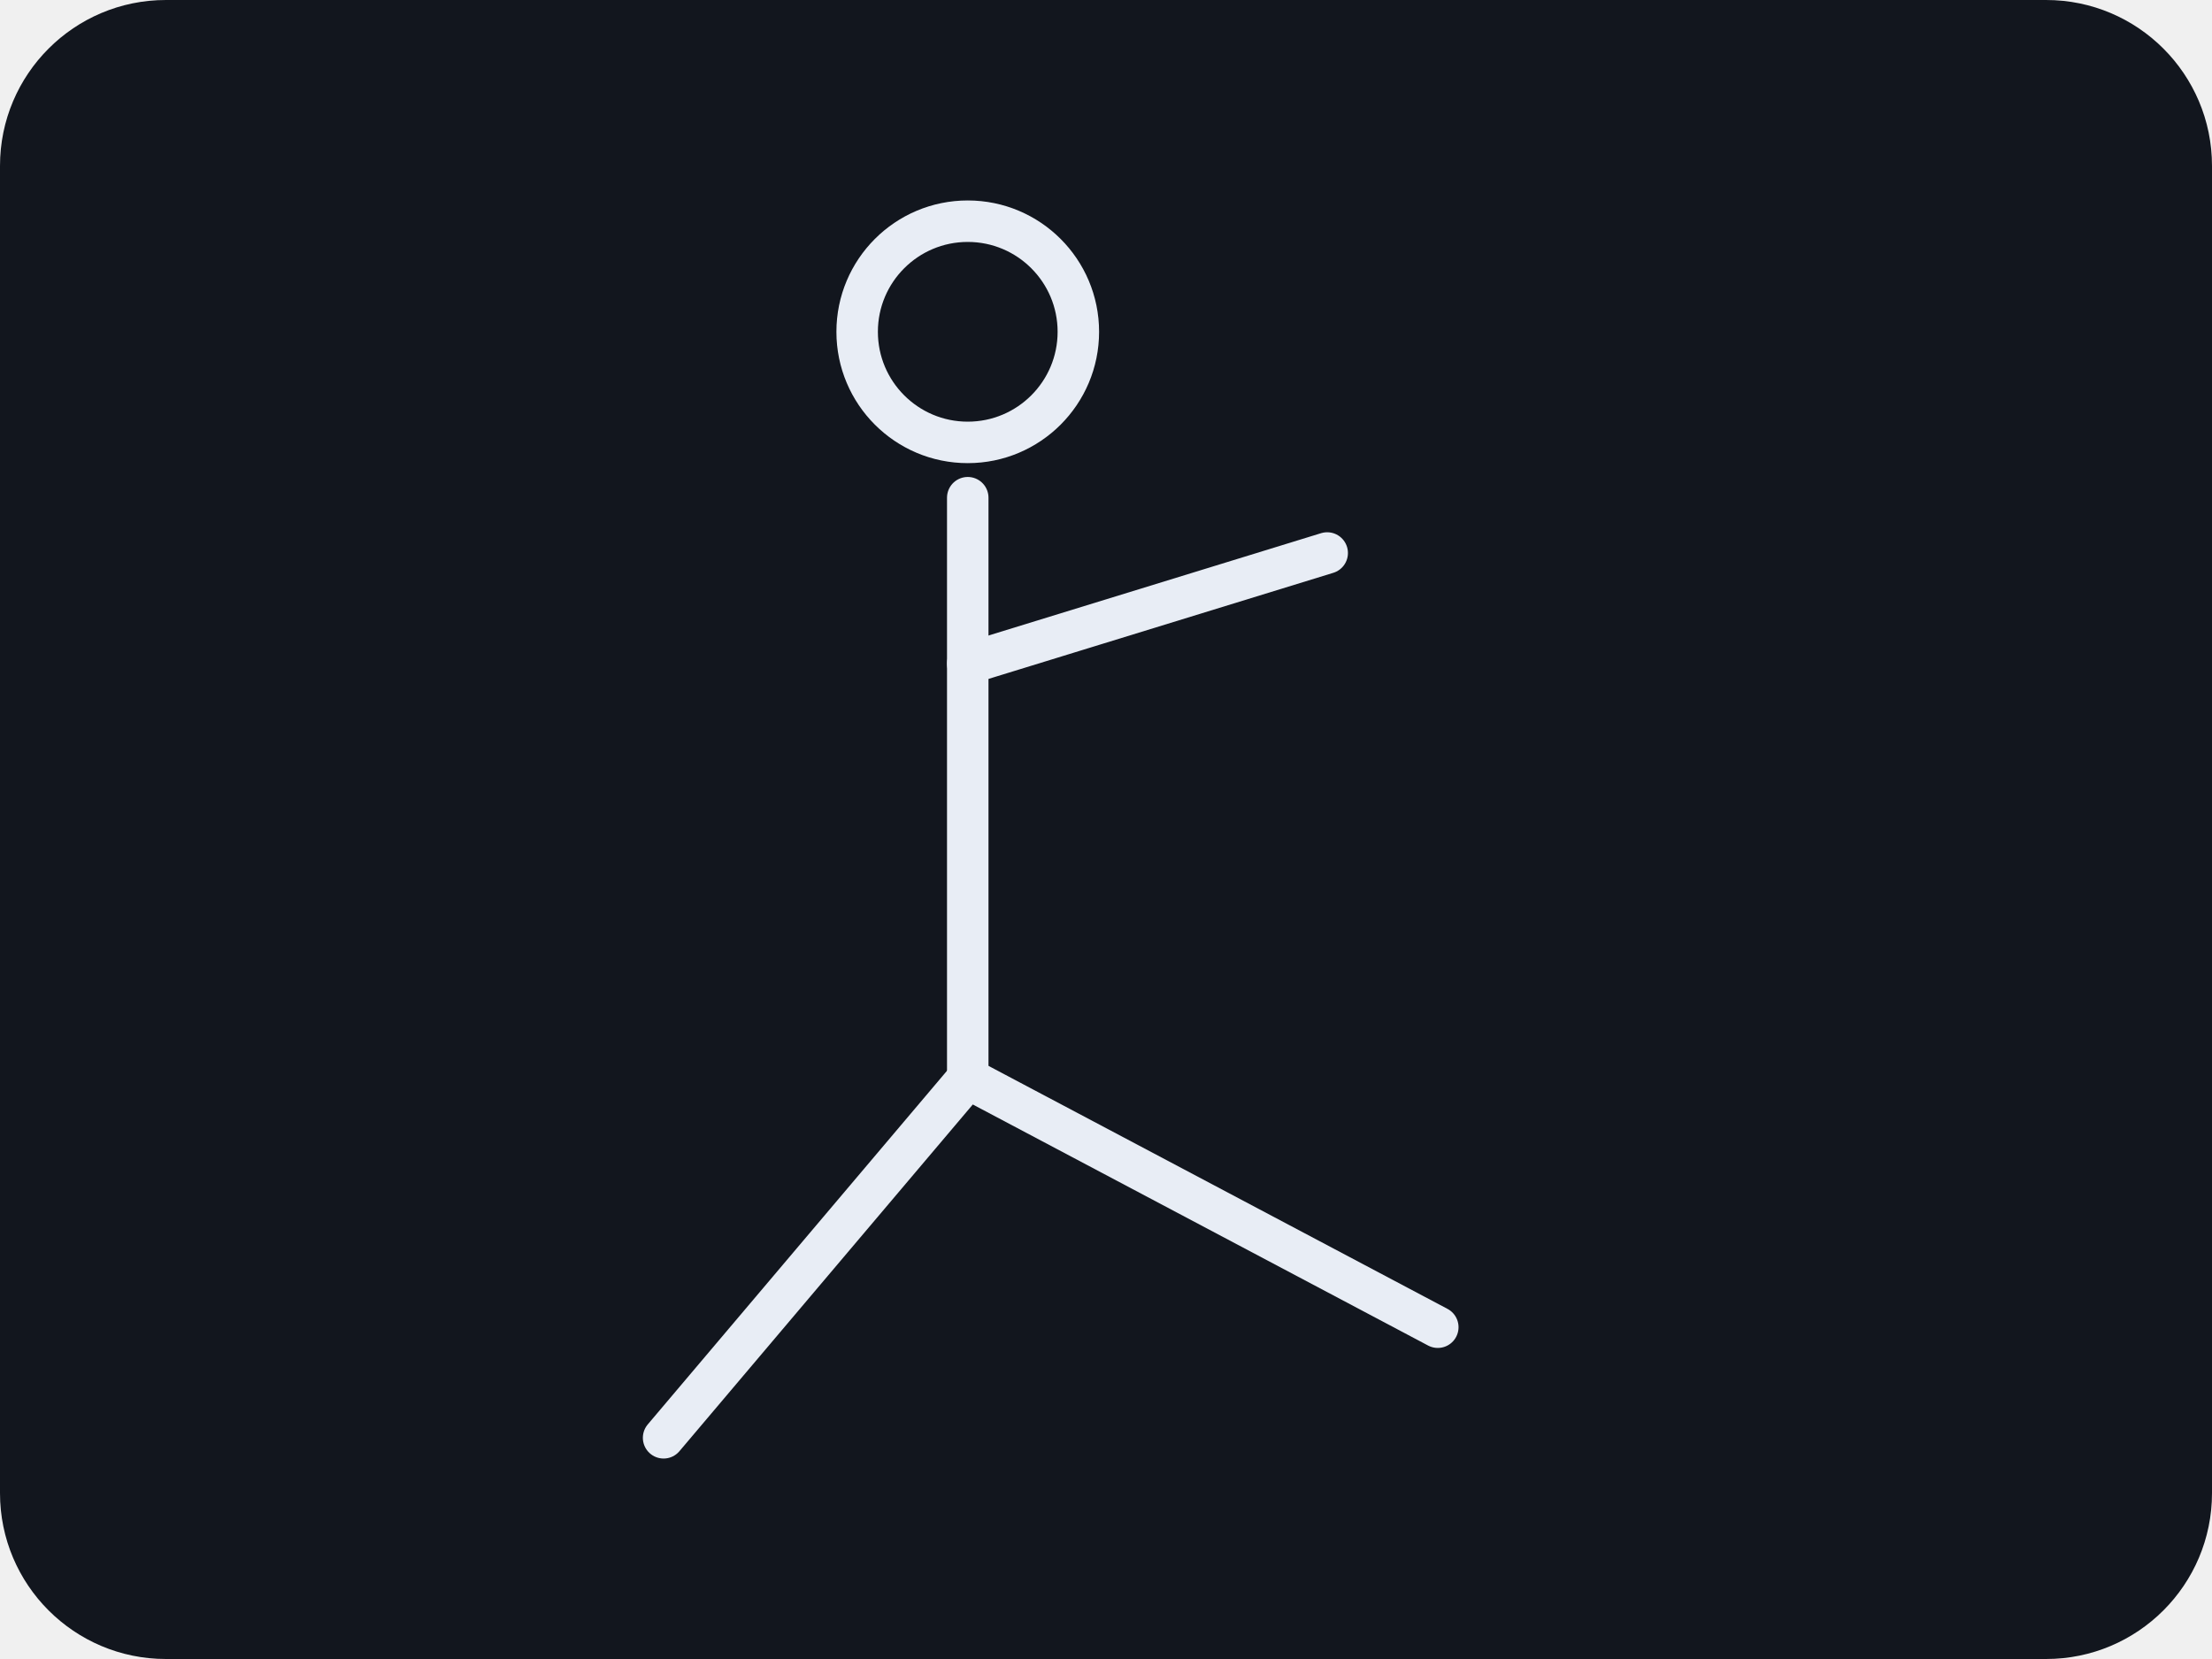
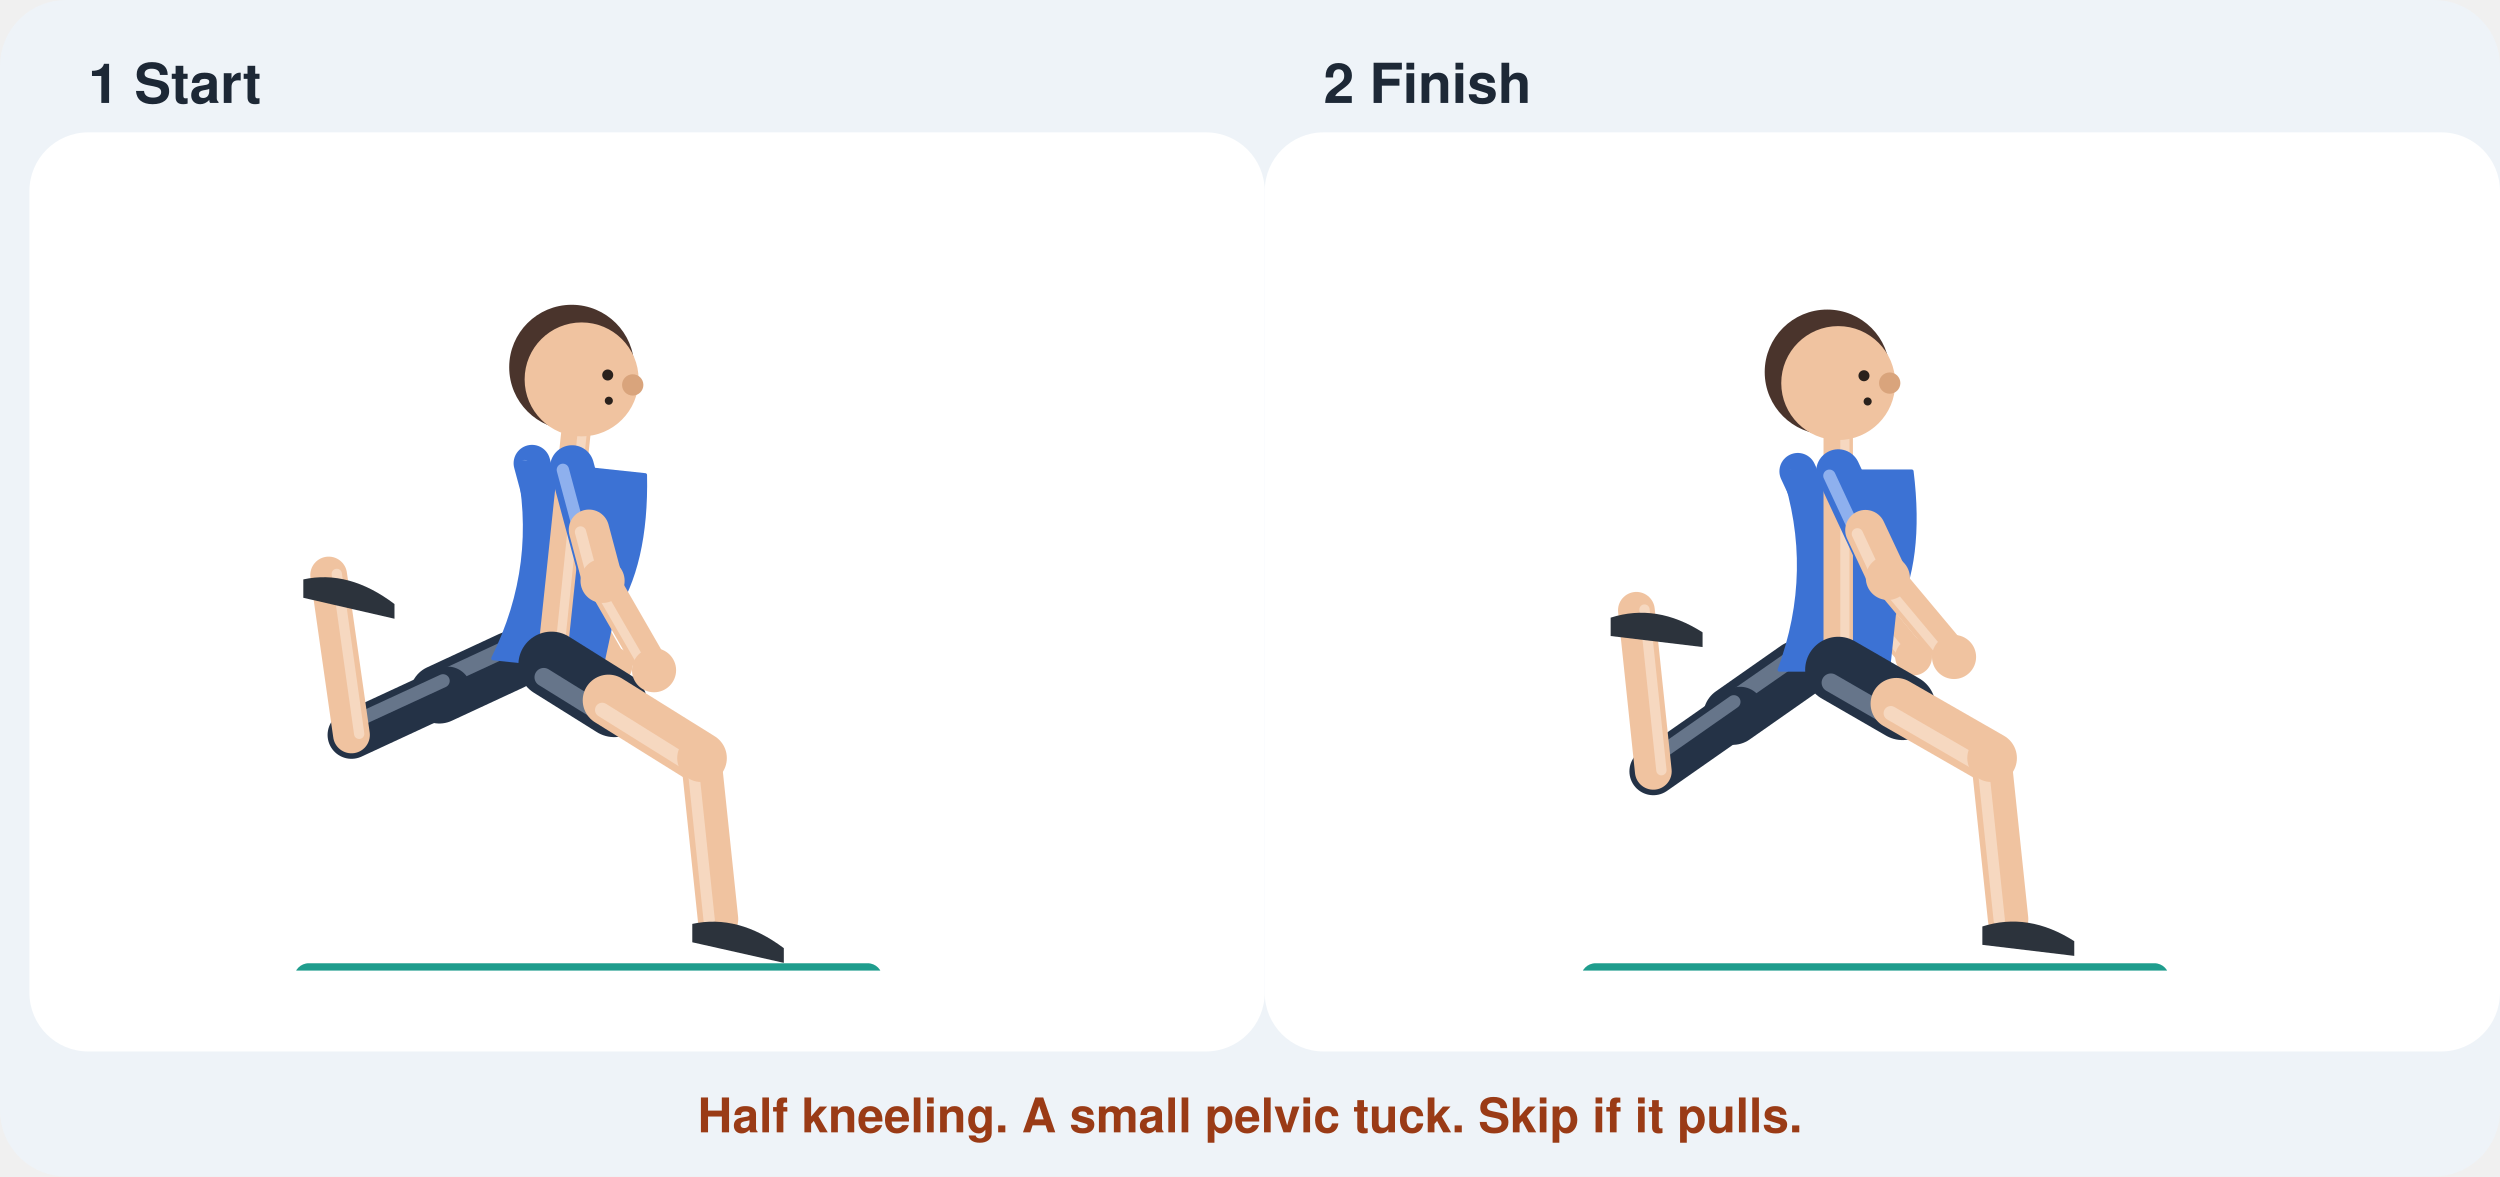
- <svg xmlns="http://www.w3.org/2000/svg" viewBox="0 0 160 120" role="img">
-   <rect width="160" height="120" rx="12" fill="#12161e" />
-   <g fill="none" stroke="#e8edf5" stroke-width="3" stroke-linecap="round" stroke-linejoin="round">
-     <line x1="70" y1="36" x2="70" y2="78" />
-     <line x1="70" y1="78" x2="48" y2="104" />
-     <line x1="70" y1="78" x2="104" y2="96" />
-     <line x1="70" y1="48" x2="96" y2="40" />
-     <circle cx="70" cy="24" r="8" />
+ <svg xmlns="http://www.w3.org/2000/svg" viewBox="0 0 680 320" role="img">
+   <style>
+   .bg { fill: #eef3f8; }
+   .panel { fill: #ffffff; }
+   .ink { fill: #1d2836; }
+   .muted { fill: #5c6b7e; }
+   .skin-fill, .skin-line { fill: #f0c3a0; stroke: #f0c3a0; }
+   .skin-shade { fill: #d9a47c; stroke: #d9a47c; }
+   .skin-hi { stroke: #f6d8c0; fill: none; }
+   .hair { fill: #4a342c; stroke: #4a342c; }
+   .ink-fill { fill: #2a211c; stroke: none; }
+   .shirt-fill, .shirt-line { fill: #3c72d4; stroke: #3c72d4; }
+   .shirt-hi { stroke: #8eb0ee; fill: none; }
+   .shorts-line { fill: #243246; stroke: #243246; }
+   .shorts-hi { stroke: #66758a; fill: none; }
+   .shoe { fill: #2c333c; stroke: none; }
+   .metal, .metal-fill { fill: #667381; stroke: #4d5968; stroke-width: 3; stroke-linecap: round; }
+   .metal-hi { fill: #c5ced8; stroke: none; }
+   .kb-fill { fill: #3e4652; stroke: #2c333c; stroke-width: 2; }
+   .kb-hi { fill: #8d97a6; stroke: none; }
+   .kb-handle { fill: none; stroke: #3e4652; stroke-width: 4; stroke-linecap: round; }
+   .bench-pad { fill: #31445c; stroke: none; }
+   .bench-leg { fill: #243140; stroke: none; }
+   .mat { fill: #1f9d8d; stroke: none; }
+   .bike { fill: none; stroke: #314052; stroke-width: 4; stroke-linecap: round; stroke-linejoin: round; }
+   .ground { stroke: #d5deea; stroke-width: 2; }
+   .arrow { fill: none; stroke: #e15d2c; stroke-width: 3; stroke-linecap: round; }
+   .arrow-head { fill: none; stroke: #e15d2c; stroke-width: 3; stroke-linecap: round; stroke-linejoin: round; }
+   .cue { fill: #9a3b16; }
+   text { font-family: "Segoe UI", Helvetica, Arial, sans-serif; }
+   line, path { stroke-linecap: round; stroke-linejoin: round; }
+   @media (prefers-color-scheme: dark) {
+     .bg { fill: #121820; }
+     .panel { fill: #1b2430; }
+     .ink { fill: #e7eef8; }
+     .muted { fill: #a9b6c9; }
+     .skin-fill, .skin-line { fill: #e7b892; stroke: #e7b892; }
+     .skin-shade { fill: #c48b62; stroke: #c48b62; }
+     .skin-hi { stroke: #f3d2b6; }
+     .hair { fill: #6b4b3e; stroke: #6b4b3e; }
+     .ink-fill { fill: #1a120f; }
+     .shirt-fill, .shirt-line { fill: #6d97e8; stroke: #6d97e8; }
+     .shirt-hi { stroke: #d5e3fb; }
+     .shorts-line { fill: #d5deea; stroke: #d5deea; }
+     .shorts-hi { stroke: #ffffff; }
+     .shoe { fill: #dfe6f0; }
+     .metal, .metal-fill { fill: #aeb8c6; stroke: #d5deea; }
+     .metal-hi { fill: #eef3f8; }
+     .kb-fill { fill: #c5ced8; stroke: #eef3f8; }
+     .kb-hi { fill: #ffffff; }
+     .kb-handle { stroke: #d5deea; }
+     .bench-pad { fill: #8ea0b8; }
+     .bench-leg { fill: #c5d0de; }
+     .mat { fill: #3dbead; }
+     .bike { stroke: #c5d2e2; }
+     .ground { stroke: #314056; }
+     .arrow, .arrow-head { stroke: #ffb089; }
+     .cue { fill: #ffc2a4; }
+   }
+ </style>
+   <rect width="680" height="320" rx="18" class="bg" />
+   <rect x="8" y="36" width="336" height="250" rx="16" class="panel" />
+   <text x="24" y="28" class="ink" font-size="15" font-weight="700">1  Start</text>
+   <clipPath id="clip0">
+     <rect x="10" y="40" width="332" height="224" rx="12" />
+   </clipPath>
+   <g clip-path="url(#clip0)">
+     <line x1="24" y1="268" x2="328" y2="268" class="ground" />
+     <rect x="80.0" y="262.0" width="160" height="10" rx="4" class="mat" />
+     <line x1="139.1" y1="179.7" x2="119.5" y2="188.8" stroke-width="16" class="shorts-line" />
+     <line x1="137.6" y1="176.5" x2="118.0" y2="185.6" stroke-width="4.48" class="shorts-hi" />
+     <line x1="121.7" y1="187.8" x2="95.6" y2="199.9" stroke-width="13" class="shorts-line" />
+     <line x1="120.5" y1="185.2" x2="94.3" y2="197.3" stroke-width="3.64" class="shorts-hi" />
+     <line x1="95.6" y1="199.9" x2="89.4" y2="156.4" stroke-width="10" class="skin-line" />
+     <line x1="97.7" y1="199.6" x2="91.6" y2="156.1" stroke-width="2.8" class="skin-hi" />
+     <line x1="144.7" y1="126.0" x2="153.0" y2="156.9" stroke-width="10" class="shirt-line" />
+     <line x1="142.6" y1="126.5" x2="150.9" y2="157.4" stroke-width="2.8" class="shirt-hi" />
+     <line x1="153.0" y1="156.9" x2="167.0" y2="181.1" stroke-width="8" class="skin-line" />
+     <line x1="151.5" y1="157.7" x2="165.5" y2="182.0" stroke-width="2.5" class="skin-hi" />
+     <circle cx="167.0" cy="181.1" r="4.5" class="skin-fill" />
+     <path d="M 134.1 179.1 Q 146.9 153.3 140.7 125.5 L 175.5 129.2 Q 176.0 153.7 166.7 167.4 L 163.5 182.2 Z" class="shirt-fill" />
+     <line x1="150.0" y1="180.8" x2="156.6" y2="118.2" stroke-width="8" class="skin-line" />
+     <line x1="151.8" y1="181.0" x2="158.3" y2="118.3" stroke-width="2.5" class="skin-hi" />
+     <circle cx="155.5" cy="99.9" r="16.5" class="hair" />
+     <circle cx="158.2" cy="103.2" r="15" class="skin-fill" />
+     <circle cx="150.2" cy="102.4" r="4.2" class="skin-fill" />
+     <circle cx="150.2" cy="102.4" r="2.2" class="skin-line" />
+     <circle cx="165.3" cy="102.0" r="1.5" class="ink-fill" />
+     <circle cx="172.1" cy="104.7" r="2.4" class="skin-shade" />
+     <circle cx="165.6" cy="109.0" r="1.1" class="ink-fill" />
+     <line x1="150.0" y1="180.8" x2="167.1" y2="191.5" stroke-width="18" class="shorts-line" />
+     <line x1="147.9" y1="184.2" x2="165.0" y2="194.8" stroke-width="5.04" class="shorts-hi" />
+     <line x1="165.5" y1="190.5" x2="190.7" y2="206.2" stroke-width="14" class="skin-line" />
+     <line x1="163.8" y1="193.1" x2="189.1" y2="208.9" stroke-width="3.92" class="skin-hi" />
+     <line x1="190.7" y1="206.2" x2="195.3" y2="250.0" stroke-width="11" class="skin-line" />
+     <line x1="188.3" y1="206.5" x2="192.9" y2="250.3" stroke-width="3.08" class="skin-hi" />
+     <circle cx="190.7" cy="206.2" r="6" class="skin-fill" />
+     <path d="M 188.3 251.3 Q 200.8 248.6 213.2 257.9 L 213.2 261.9 L 188.3 256.3 Z" class="shoe" />
+     <path d="M 82.5 157.6 Q 94.9 154.9 107.3 164.3 L 107.3 168.3 L 82.5 162.6 Z" class="shoe" />
+     <line x1="155.6" y1="127.1" x2="163.9" y2="158.0" stroke-width="12" class="shirt-line" />
+     <line x1="153.1" y1="127.8" x2="161.4" y2="158.7" stroke-width="3.36" class="shirt-hi" />
+     <line x1="160.2" y1="144.1" x2="163.9" y2="158.0" stroke-width="11" class="skin-line" />
+     <line x1="157.9" y1="144.7" x2="161.6" y2="158.6" stroke-width="3.08" class="skin-hi" />
+     <line x1="163.9" y1="158.0" x2="177.9" y2="182.3" stroke-width="9" class="skin-line" />
+     <line x1="162.2" y1="159.0" x2="176.2" y2="183.2" stroke-width="2.52" class="skin-hi" />
+     <circle cx="163.9" cy="158.0" r="5.5" class="skin-fill" />
+     <circle cx="177.9" cy="182.3" r="5.5" class="skin-fill" />
  </g>
-   <g fill="none" stroke="#3ee0b0" stroke-width="3" stroke-linecap="round">
-     
+   <rect x="344" y="36" width="336" height="250" rx="16" class="panel" />
+   <text x="360" y="28" class="ink" font-size="15" font-weight="700">2  Finish</text>
+   <clipPath id="clip336">
+     <rect x="346" y="40" width="332" height="224" rx="12" />
+   </clipPath>
+   <g clip-path="url(#clip336)">
+     <line x1="360" y1="268" x2="664" y2="268" class="ground" />
+     <rect x="430.0" y="262.0" width="160" height="10" rx="4" class="mat" />
+     <line x1="489.0" y1="182.2" x2="471.3" y2="194.6" stroke-width="16" class="shorts-line" />
+     <line x1="487.0" y1="179.4" x2="469.3" y2="191.7" stroke-width="4.48" class="shorts-hi" />
+     <line x1="473.3" y1="193.3" x2="449.7" y2="209.8" stroke-width="13" class="shorts-line" />
+     <line x1="471.6" y1="190.9" x2="448.0" y2="207.4" stroke-width="3.64" class="shorts-hi" />
+     <line x1="449.7" y1="209.8" x2="445.1" y2="166.0" stroke-width="10" class="skin-line" />
+     <line x1="451.9" y1="209.5" x2="447.3" y2="165.8" stroke-width="2.8" class="skin-hi" />
+     <line x1="489.0" y1="128.2" x2="502.5" y2="157.2" stroke-width="10" class="shirt-line" />
+     <line x1="487.0" y1="129.2" x2="500.5" y2="158.2" stroke-width="2.8" class="shirt-hi" />
+     <line x1="502.5" y1="157.2" x2="520.5" y2="178.7" stroke-width="8" class="skin-line" />
+     <line x1="501.2" y1="158.4" x2="519.2" y2="179.8" stroke-width="2.5" class="skin-hi" />
+     <circle cx="520.5" cy="178.7" r="4.5" class="skin-fill" />
+     <path d="M 484.0 182.2 Q 494.0 155.2 485.0 128.2 L 520.0 128.2 Q 523.0 152.5 515.2 167.1 L 513.6 182.2 Z" class="shirt-fill" />
+     <line x1="500.0" y1="182.2" x2="500.0" y2="119.2" stroke-width="8" class="skin-line" />
+     <line x1="501.8" y1="182.2" x2="501.8" y2="119.2" stroke-width="2.5" class="skin-hi" />
+     <circle cx="497.0" cy="101.2" r="16.5" class="hair" />
+     <circle cx="500.0" cy="104.2" r="15" class="skin-fill" />
+     <circle cx="492.0" cy="104.2" r="4.2" class="skin-fill" />
+     <circle cx="492.0" cy="104.2" r="2.2" class="skin-line" />
+     <circle cx="507.0" cy="102.2" r="1.5" class="ink-fill" />
+     <circle cx="514.0" cy="104.2" r="2.4" class="skin-shade" />
+     <circle cx="508.0" cy="109.2" r="1.1" class="ink-fill" />
+     <line x1="500.0" y1="182.2" x2="517.5" y2="192.3" stroke-width="18" class="shorts-line" />
+     <line x1="498.0" y1="185.7" x2="515.5" y2="195.8" stroke-width="5.04" class="shorts-hi" />
+     <line x1="515.8" y1="191.4" x2="541.6" y2="206.2" stroke-width="14" class="skin-line" />
+     <line x1="514.3" y1="194.0" x2="540.0" y2="208.9" stroke-width="3.92" class="skin-hi" />
+     <line x1="541.6" y1="206.2" x2="546.2" y2="250.0" stroke-width="11" class="skin-line" />
+     <line x1="539.2" y1="206.5" x2="543.8" y2="250.3" stroke-width="3.08" class="skin-hi" />
+     <circle cx="541.6" cy="206.2" r="6" class="skin-fill" />
+     <path d="M 539.2 252.0 Q 551.7 248.0 564.2 256.0 L 564.2 260.0 L 539.2 257.0 Z" class="shoe" />
+     <path d="M 438.1 168.0 Q 450.6 164.0 463.1 172.0 L 463.1 176.0 L 438.1 173.0 Z" class="shoe" />
+     <line x1="500.0" y1="128.2" x2="513.5" y2="157.2" stroke-width="12" class="shirt-line" />
+     <line x1="497.6" y1="129.4" x2="511.1" y2="158.4" stroke-width="3.36" class="shirt-hi" />
+     <line x1="507.4" y1="144.2" x2="513.5" y2="157.2" stroke-width="11" class="skin-line" />
+     <line x1="505.2" y1="145.2" x2="511.3" y2="158.3" stroke-width="3.08" class="skin-hi" />
+     <line x1="513.5" y1="157.2" x2="531.5" y2="178.7" stroke-width="9" class="skin-line" />
+     <line x1="512.0" y1="158.5" x2="530.0" y2="180.0" stroke-width="2.52" class="skin-hi" />
+     <circle cx="513.5" cy="157.2" r="5.5" class="skin-fill" />
+     <circle cx="531.5" cy="178.7" r="5.5" class="skin-fill" />
  </g>
+   <clipPath id="clip-cues">
+     <rect x="0" y="0" width="680" height="286" />
+   </clipPath>
+   <g clip-path="url(#clip-cues)" />
+   <text x="340" y="308" text-anchor="middle" class="cue" font-size="13" font-weight="700">Half kneeling. A small pelvic tuck. Skip if it pulls.</text>
</svg>
